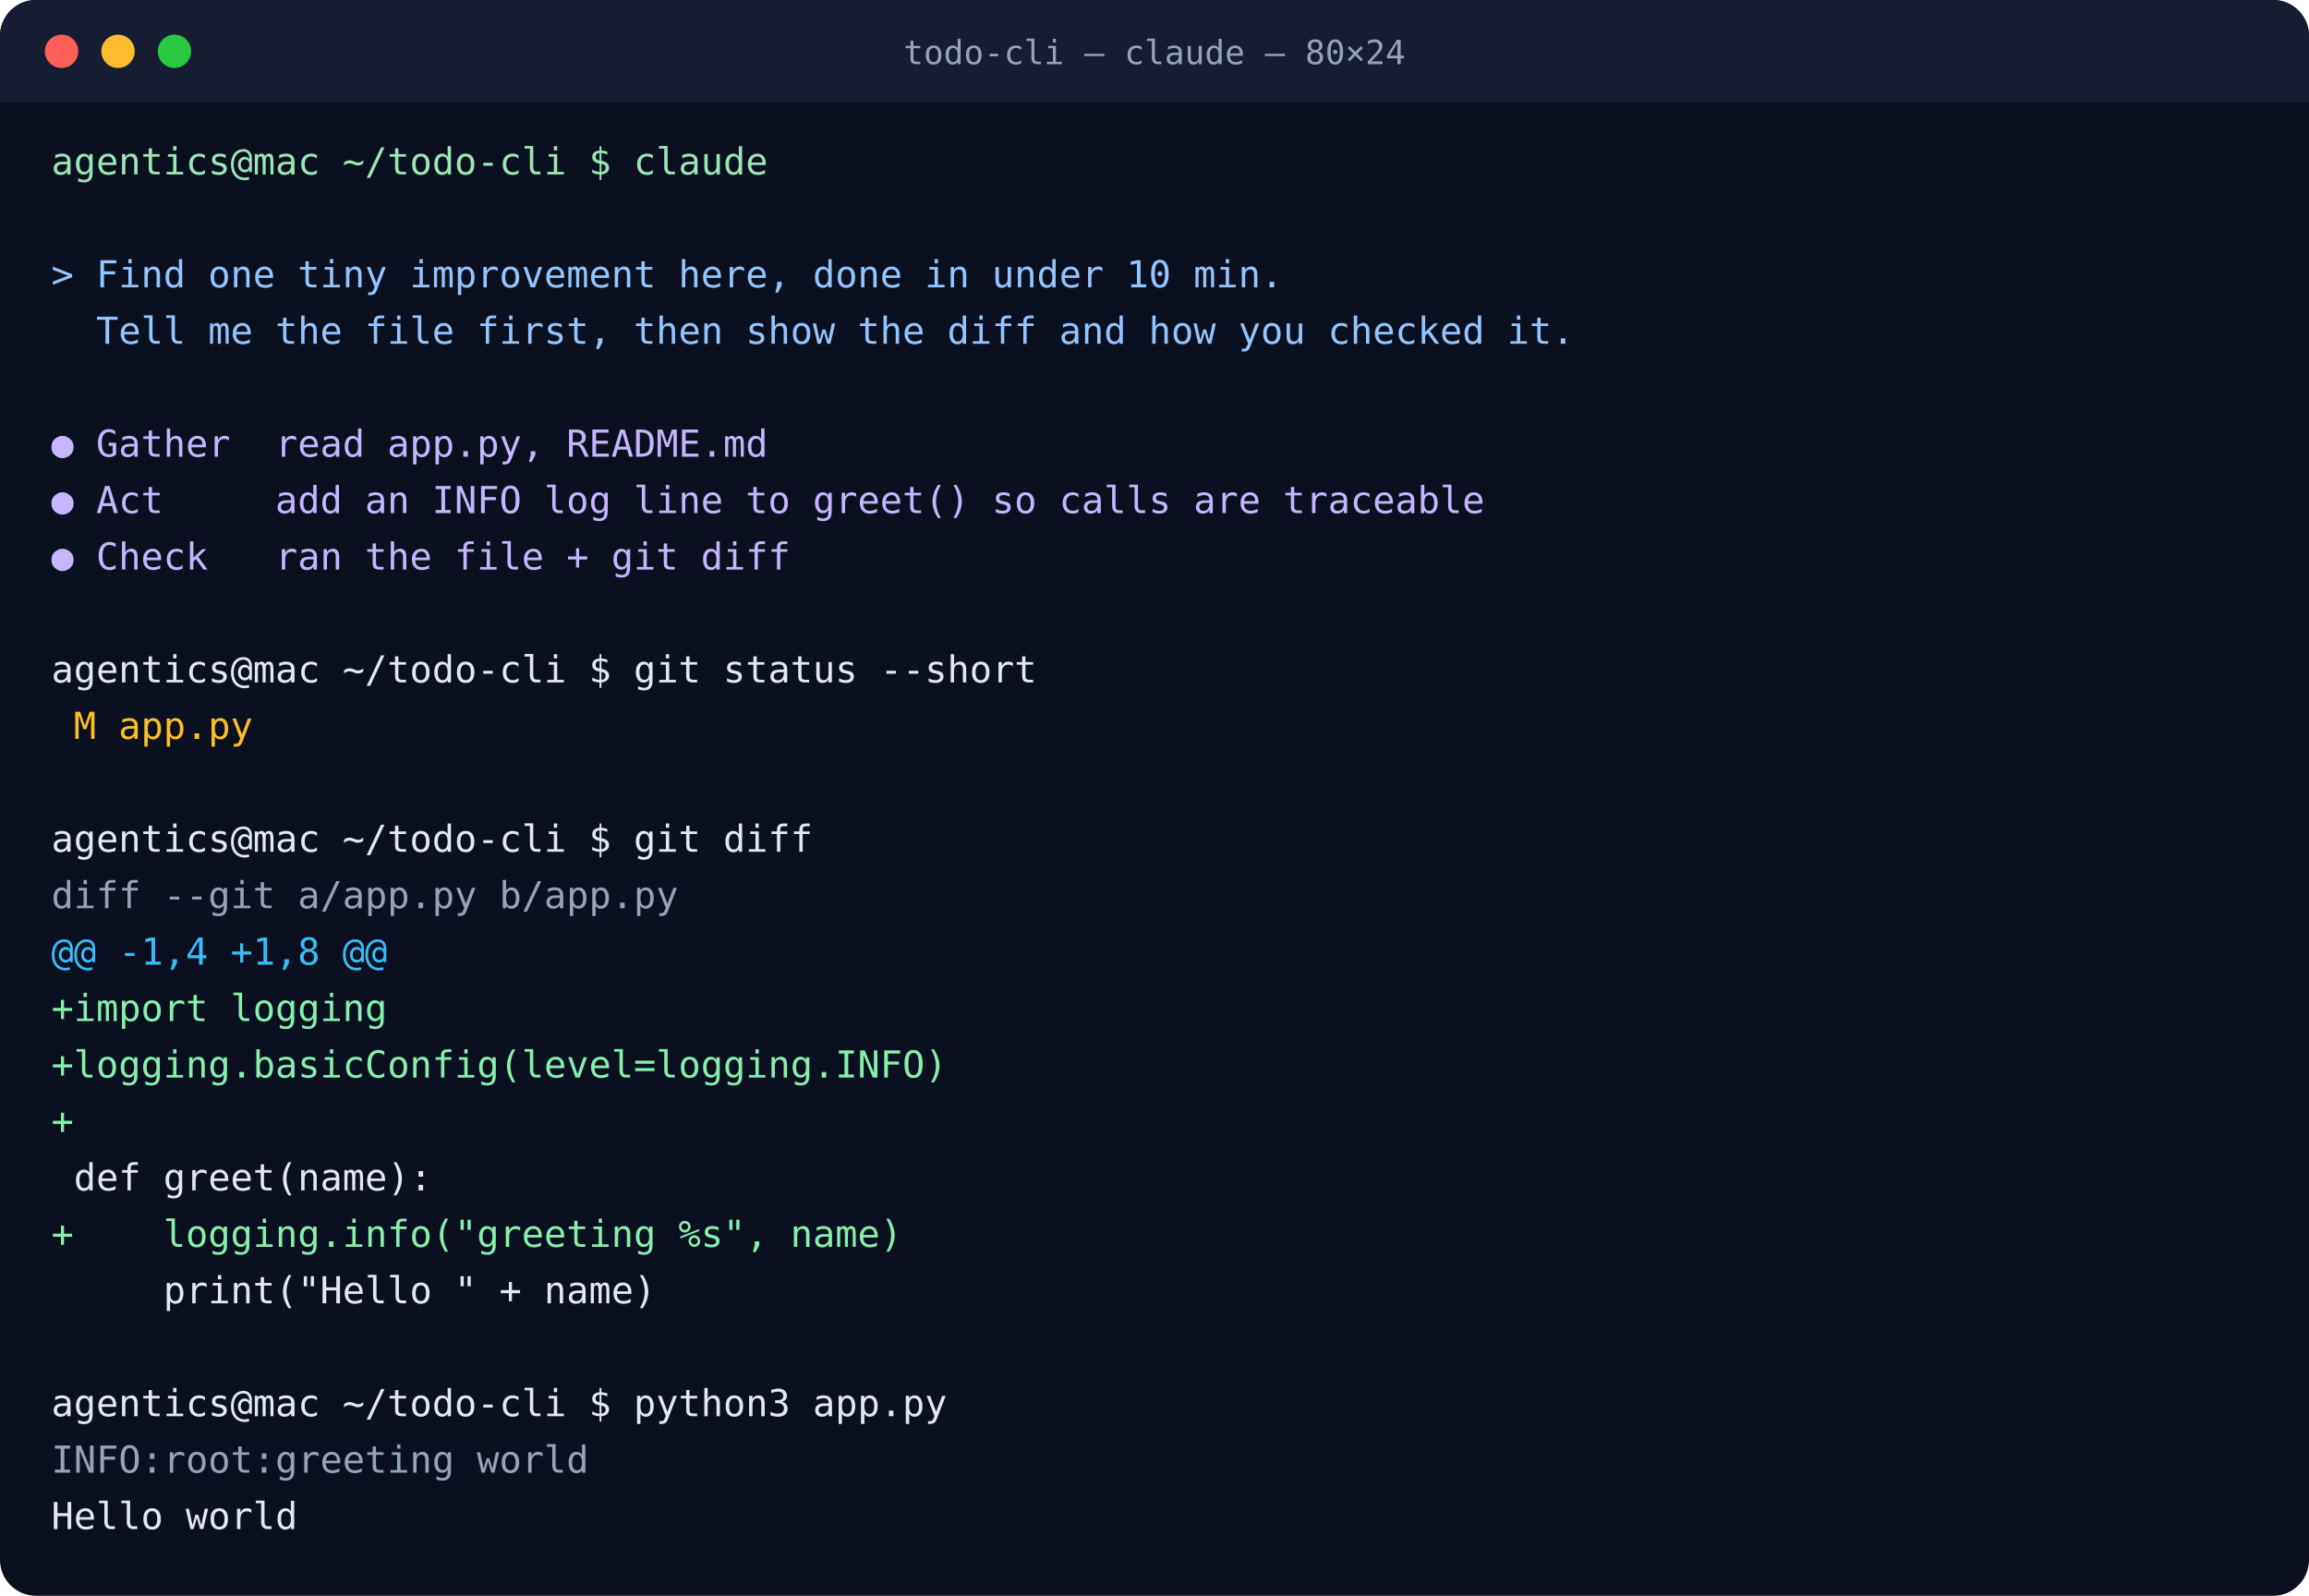
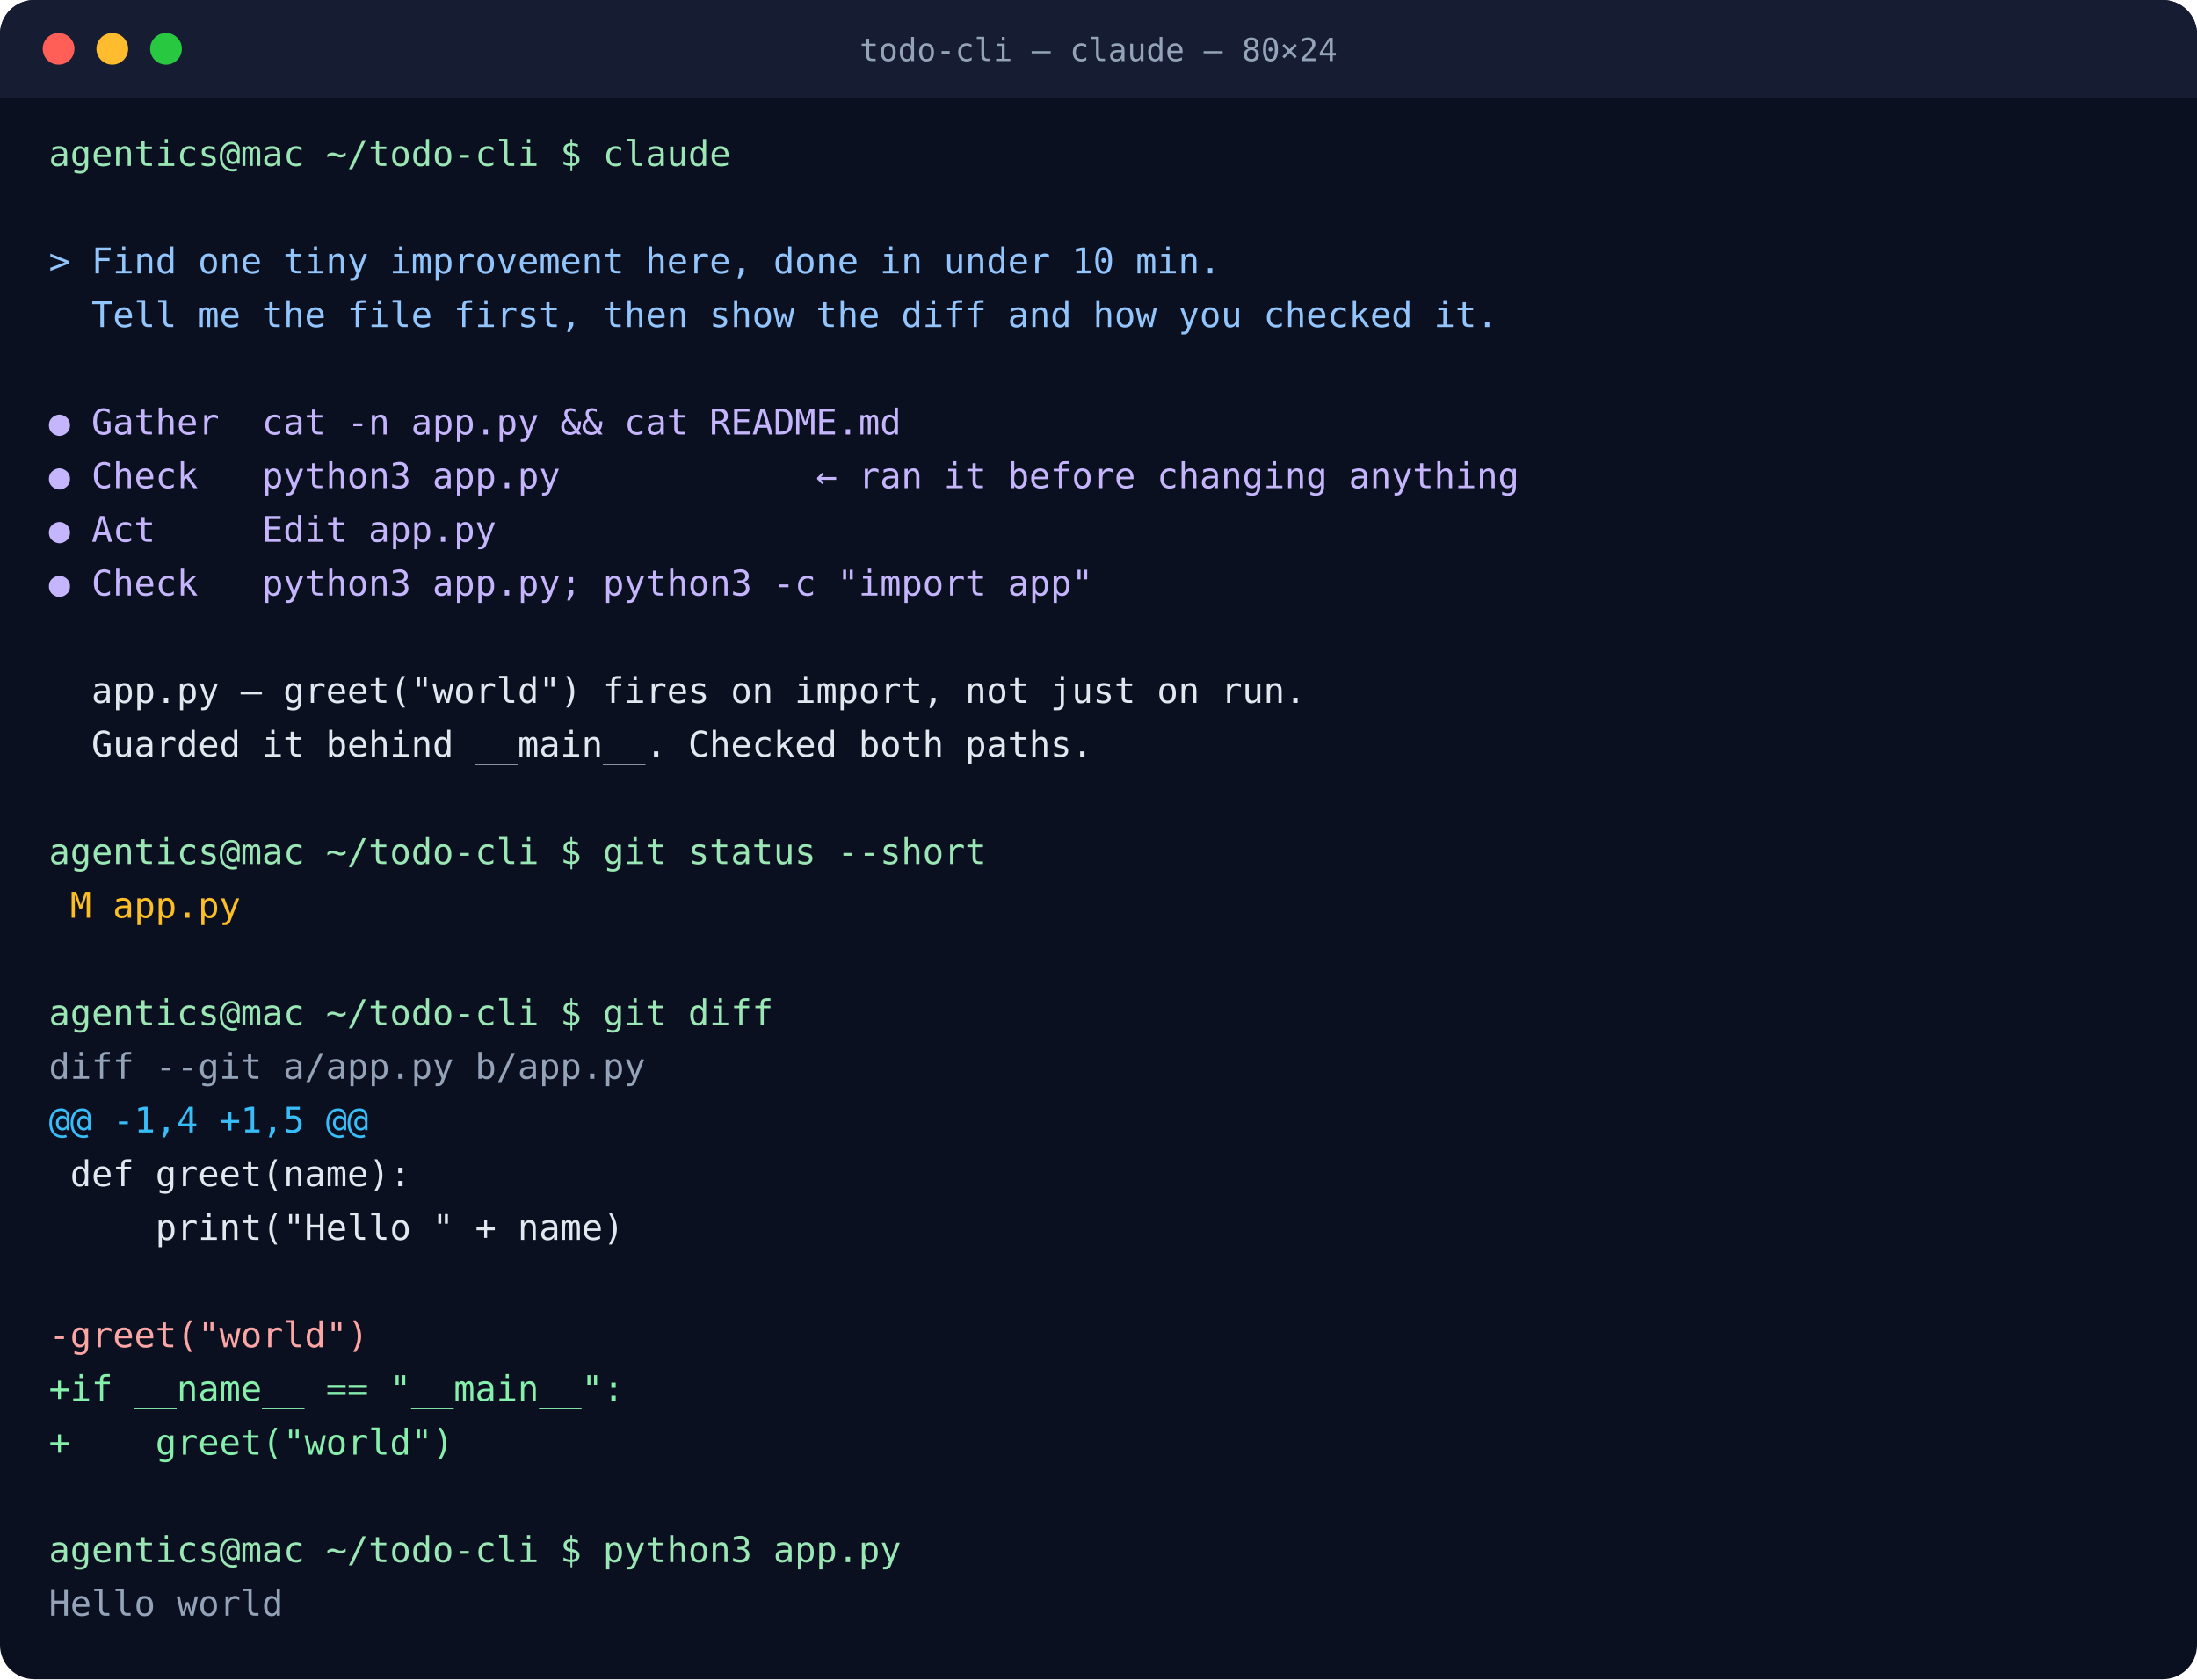
- <svg xmlns="http://www.w3.org/2000/svg" viewBox="0 0 900 622" font-family="'JetBrains Mono', 'SF Mono', Menlo, monospace" font-size="14.5" role="img" aria-label="A first agent session in the terminal: the agent gathers, acts, and checks, then the real git diff and program output are shown.">
-   <rect width="900" height="622" rx="14" fill="#0b1020" />
+ <svg xmlns="http://www.w3.org/2000/svg" viewBox="0 0 900 688" font-family="'JetBrains Mono', 'SF Mono', Menlo, monospace" font-size="14.5" role="img" aria-label="A real first agent session in the terminal: the agent gathers context, runs the program, edits app.py, and re-checks; then git status, the real git diff, and the program output confirm the change.">
+   <rect width="900" height="688" rx="14" fill="#0b1020" />
  <rect width="900" height="40" rx="14" fill="#161d33" />
  <rect y="26" width="900" height="14" fill="#161d33" />
  <circle cx="24" cy="20" r="6.5" fill="#ff5f57" />
  <circle cx="46" cy="20" r="6.5" fill="#febc2e" />
  <circle cx="68" cy="20" r="6.5" fill="#28c840" />
  <text x="450.0" y="25" fill="#94a3b8" font-size="13" text-anchor="middle">todo-cli — claude — 80×24</text>
-   <text x="20" y="68" xml:space="preserve" fill="#9ae6b4">agentics@mac ~/todo-cli $ claude</text>
+   <text x="20" y="68" xml:space="preserve" fill="#9ae6b4">agentics@mac ~/todo-cli $ claude</text>
  <text x="20" y="90" xml:space="preserve" fill="#e2e8f0"> </text>
-   <text x="20" y="112" xml:space="preserve" fill="#93c5fd">&gt; Find one tiny improvement here, done in under 10 min.</text>
-   <text x="20" y="134" xml:space="preserve" fill="#93c5fd">  Tell me the file first, then show the diff and how you checked it.</text>
+   <text x="20" y="112" xml:space="preserve" fill="#93c5fd">&gt; Find one tiny improvement here, done in under 10 min.</text>
+   <text x="20" y="134" xml:space="preserve" fill="#93c5fd">  Tell me the file first, then show the diff and how you checked it.</text>
  <text x="20" y="156" xml:space="preserve" fill="#e2e8f0"> </text>
-   <text x="20" y="178" xml:space="preserve" fill="#c4b5fd">● Gather  read app.py, README.md</text>
-   <text x="20" y="200" xml:space="preserve" fill="#c4b5fd">● Act     add an INFO log line to greet() so calls are traceable</text>
-   <text x="20" y="222" xml:space="preserve" fill="#c4b5fd">● Check   ran the file + git diff</text>
-   <text x="20" y="244" xml:space="preserve" fill="#e2e8f0"> </text>
-   <text x="20" y="266" xml:space="preserve" fill="#e2e8f0">agentics@mac ~/todo-cli $ git status --short</text>
-   <text x="20" y="288" xml:space="preserve" fill="#fbbf24"> M app.py</text>
-   <text x="20" y="310" xml:space="preserve" fill="#e2e8f0"> </text>
-   <text x="20" y="332" xml:space="preserve" fill="#e2e8f0">agentics@mac ~/todo-cli $ git diff</text>
-   <text x="20" y="354" xml:space="preserve" fill="#94a3b8">diff --git a/app.py b/app.py</text>
-   <text x="20" y="376" xml:space="preserve" fill="#38bdf8">@@ -1,4 +1,8 @@</text>
-   <text x="20" y="398" xml:space="preserve" fill="#86efac">+import logging</text>
-   <text x="20" y="420" xml:space="preserve" fill="#86efac">+logging.basicConfig(level=logging.INFO)</text>
-   <text x="20" y="442" xml:space="preserve" fill="#86efac">+</text>
-   <text x="20" y="464" xml:space="preserve" fill="#e2e8f0"> def greet(name):</text>
-   <text x="20" y="486" xml:space="preserve" fill="#86efac">+    logging.info("greeting %s", name)</text>
-   <text x="20" y="508" xml:space="preserve" fill="#e2e8f0">     print("Hello " + name)</text>
+   <text x="20" y="178" xml:space="preserve" fill="#c4b5fd">● Gather  cat -n app.py &amp;&amp; cat README.md</text>
+   <text x="20" y="200" xml:space="preserve" fill="#c4b5fd">● Check   python3 app.py            ← ran it before changing anything</text>
+   <text x="20" y="222" xml:space="preserve" fill="#c4b5fd">● Act     Edit app.py</text>
+   <text x="20" y="244" xml:space="preserve" fill="#c4b5fd">● Check   python3 app.py; python3 -c "import app"</text>
+   <text x="20" y="266" xml:space="preserve" fill="#e2e8f0"> </text>
+   <text x="20" y="288" xml:space="preserve" fill="#e2e8f0">  app.py — greet("world") fires on import, not just on run.</text>
+   <text x="20" y="310" xml:space="preserve" fill="#e2e8f0">  Guarded it behind __main__. Checked both paths.</text>
+   <text x="20" y="332" xml:space="preserve" fill="#e2e8f0"> </text>
+   <text x="20" y="354" xml:space="preserve" fill="#9ae6b4">agentics@mac ~/todo-cli $ git status --short</text>
+   <text x="20" y="376" xml:space="preserve" fill="#fbbf24"> M app.py</text>
+   <text x="20" y="398" xml:space="preserve" fill="#e2e8f0"> </text>
+   <text x="20" y="420" xml:space="preserve" fill="#9ae6b4">agentics@mac ~/todo-cli $ git diff</text>
+   <text x="20" y="442" xml:space="preserve" fill="#94a3b8">diff --git a/app.py b/app.py</text>
+   <text x="20" y="464" xml:space="preserve" fill="#38bdf8">@@ -1,4 +1,5 @@</text>
+   <text x="20" y="486" xml:space="preserve" fill="#e2e8f0"> def greet(name):</text>
+   <text x="20" y="508" xml:space="preserve" fill="#e2e8f0">     print("Hello " + name)</text>
  <text x="20" y="530" xml:space="preserve" fill="#e2e8f0"> </text>
-   <text x="20" y="552" xml:space="preserve" fill="#e2e8f0">agentics@mac ~/todo-cli $ python3 app.py</text>
-   <text x="20" y="574" xml:space="preserve" fill="#94a3b8">INFO:root:greeting world</text>
-   <text x="20" y="596" xml:space="preserve" fill="#e2e8f0">Hello world</text>
+   <text x="20" y="552" xml:space="preserve" fill="#fca5a5">-greet("world")</text>
+   <text x="20" y="574" xml:space="preserve" fill="#86efac">+if __name__ == "__main__":</text>
+   <text x="20" y="596" xml:space="preserve" fill="#86efac">+    greet("world")</text>
+   <text x="20" y="618" xml:space="preserve" fill="#e2e8f0"> </text>
+   <text x="20" y="640" xml:space="preserve" fill="#9ae6b4">agentics@mac ~/todo-cli $ python3 app.py</text>
+   <text x="20" y="662" xml:space="preserve" fill="#94a3b8">Hello world</text>
</svg>
